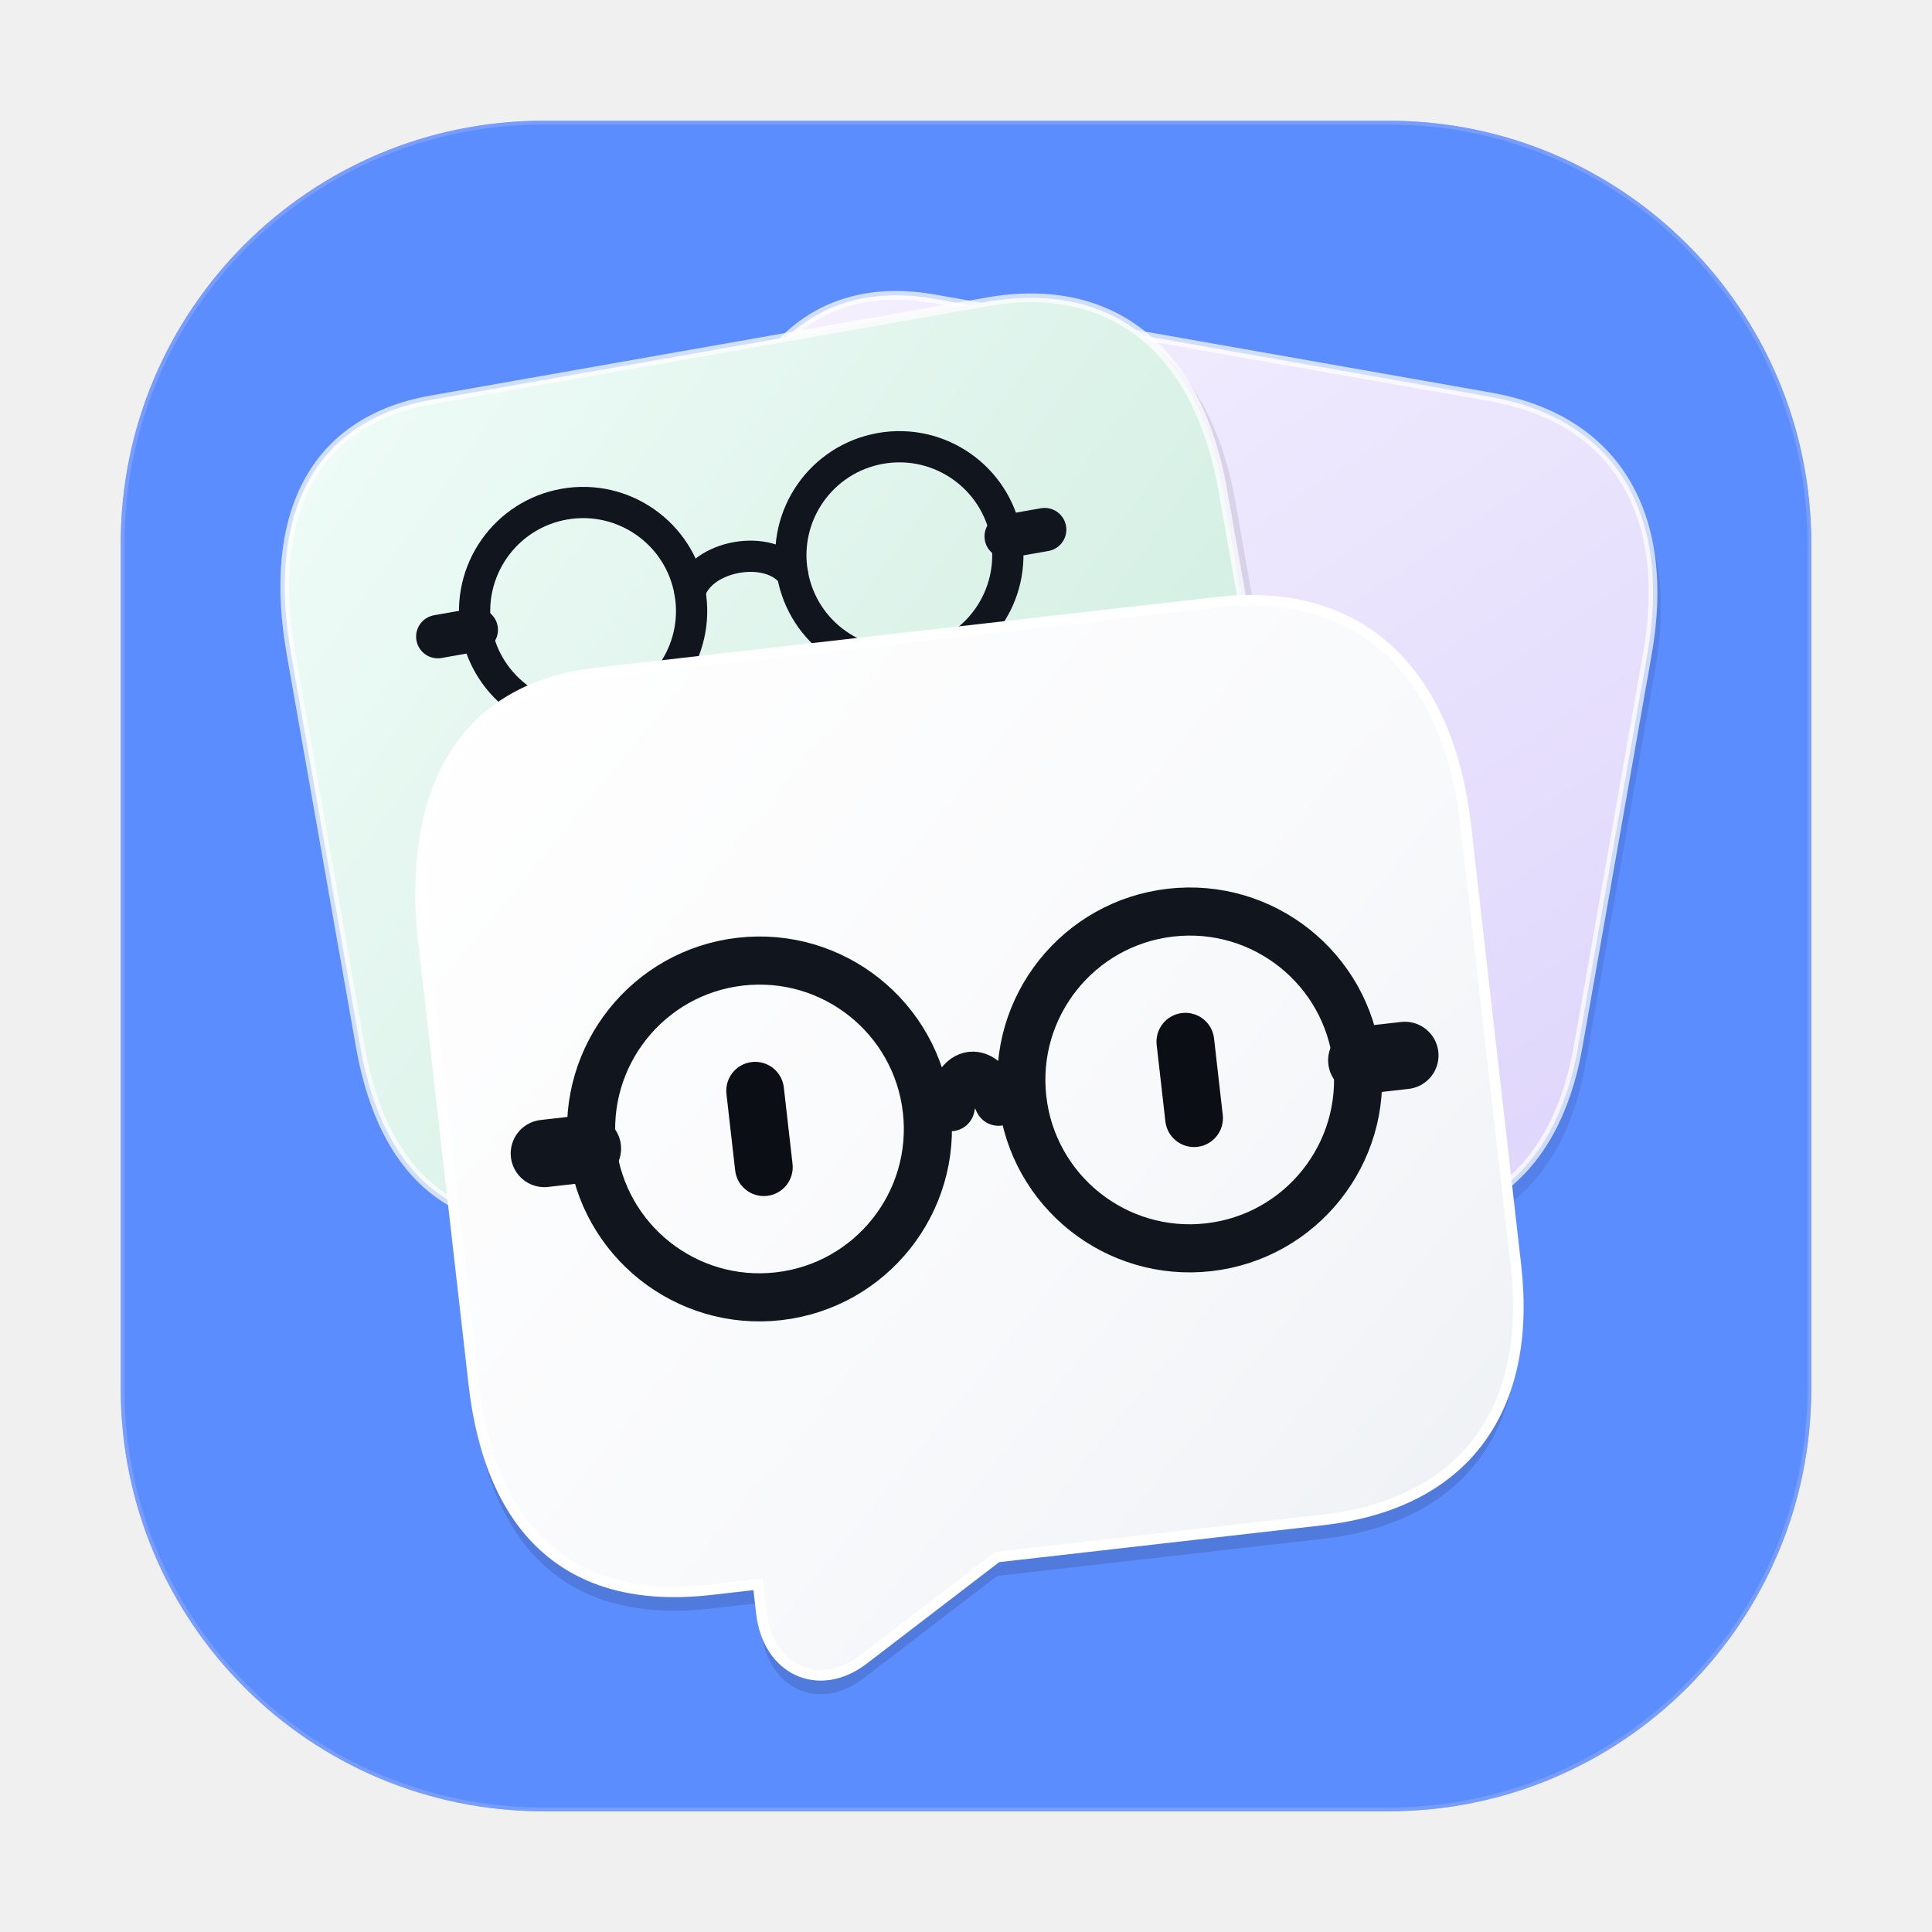
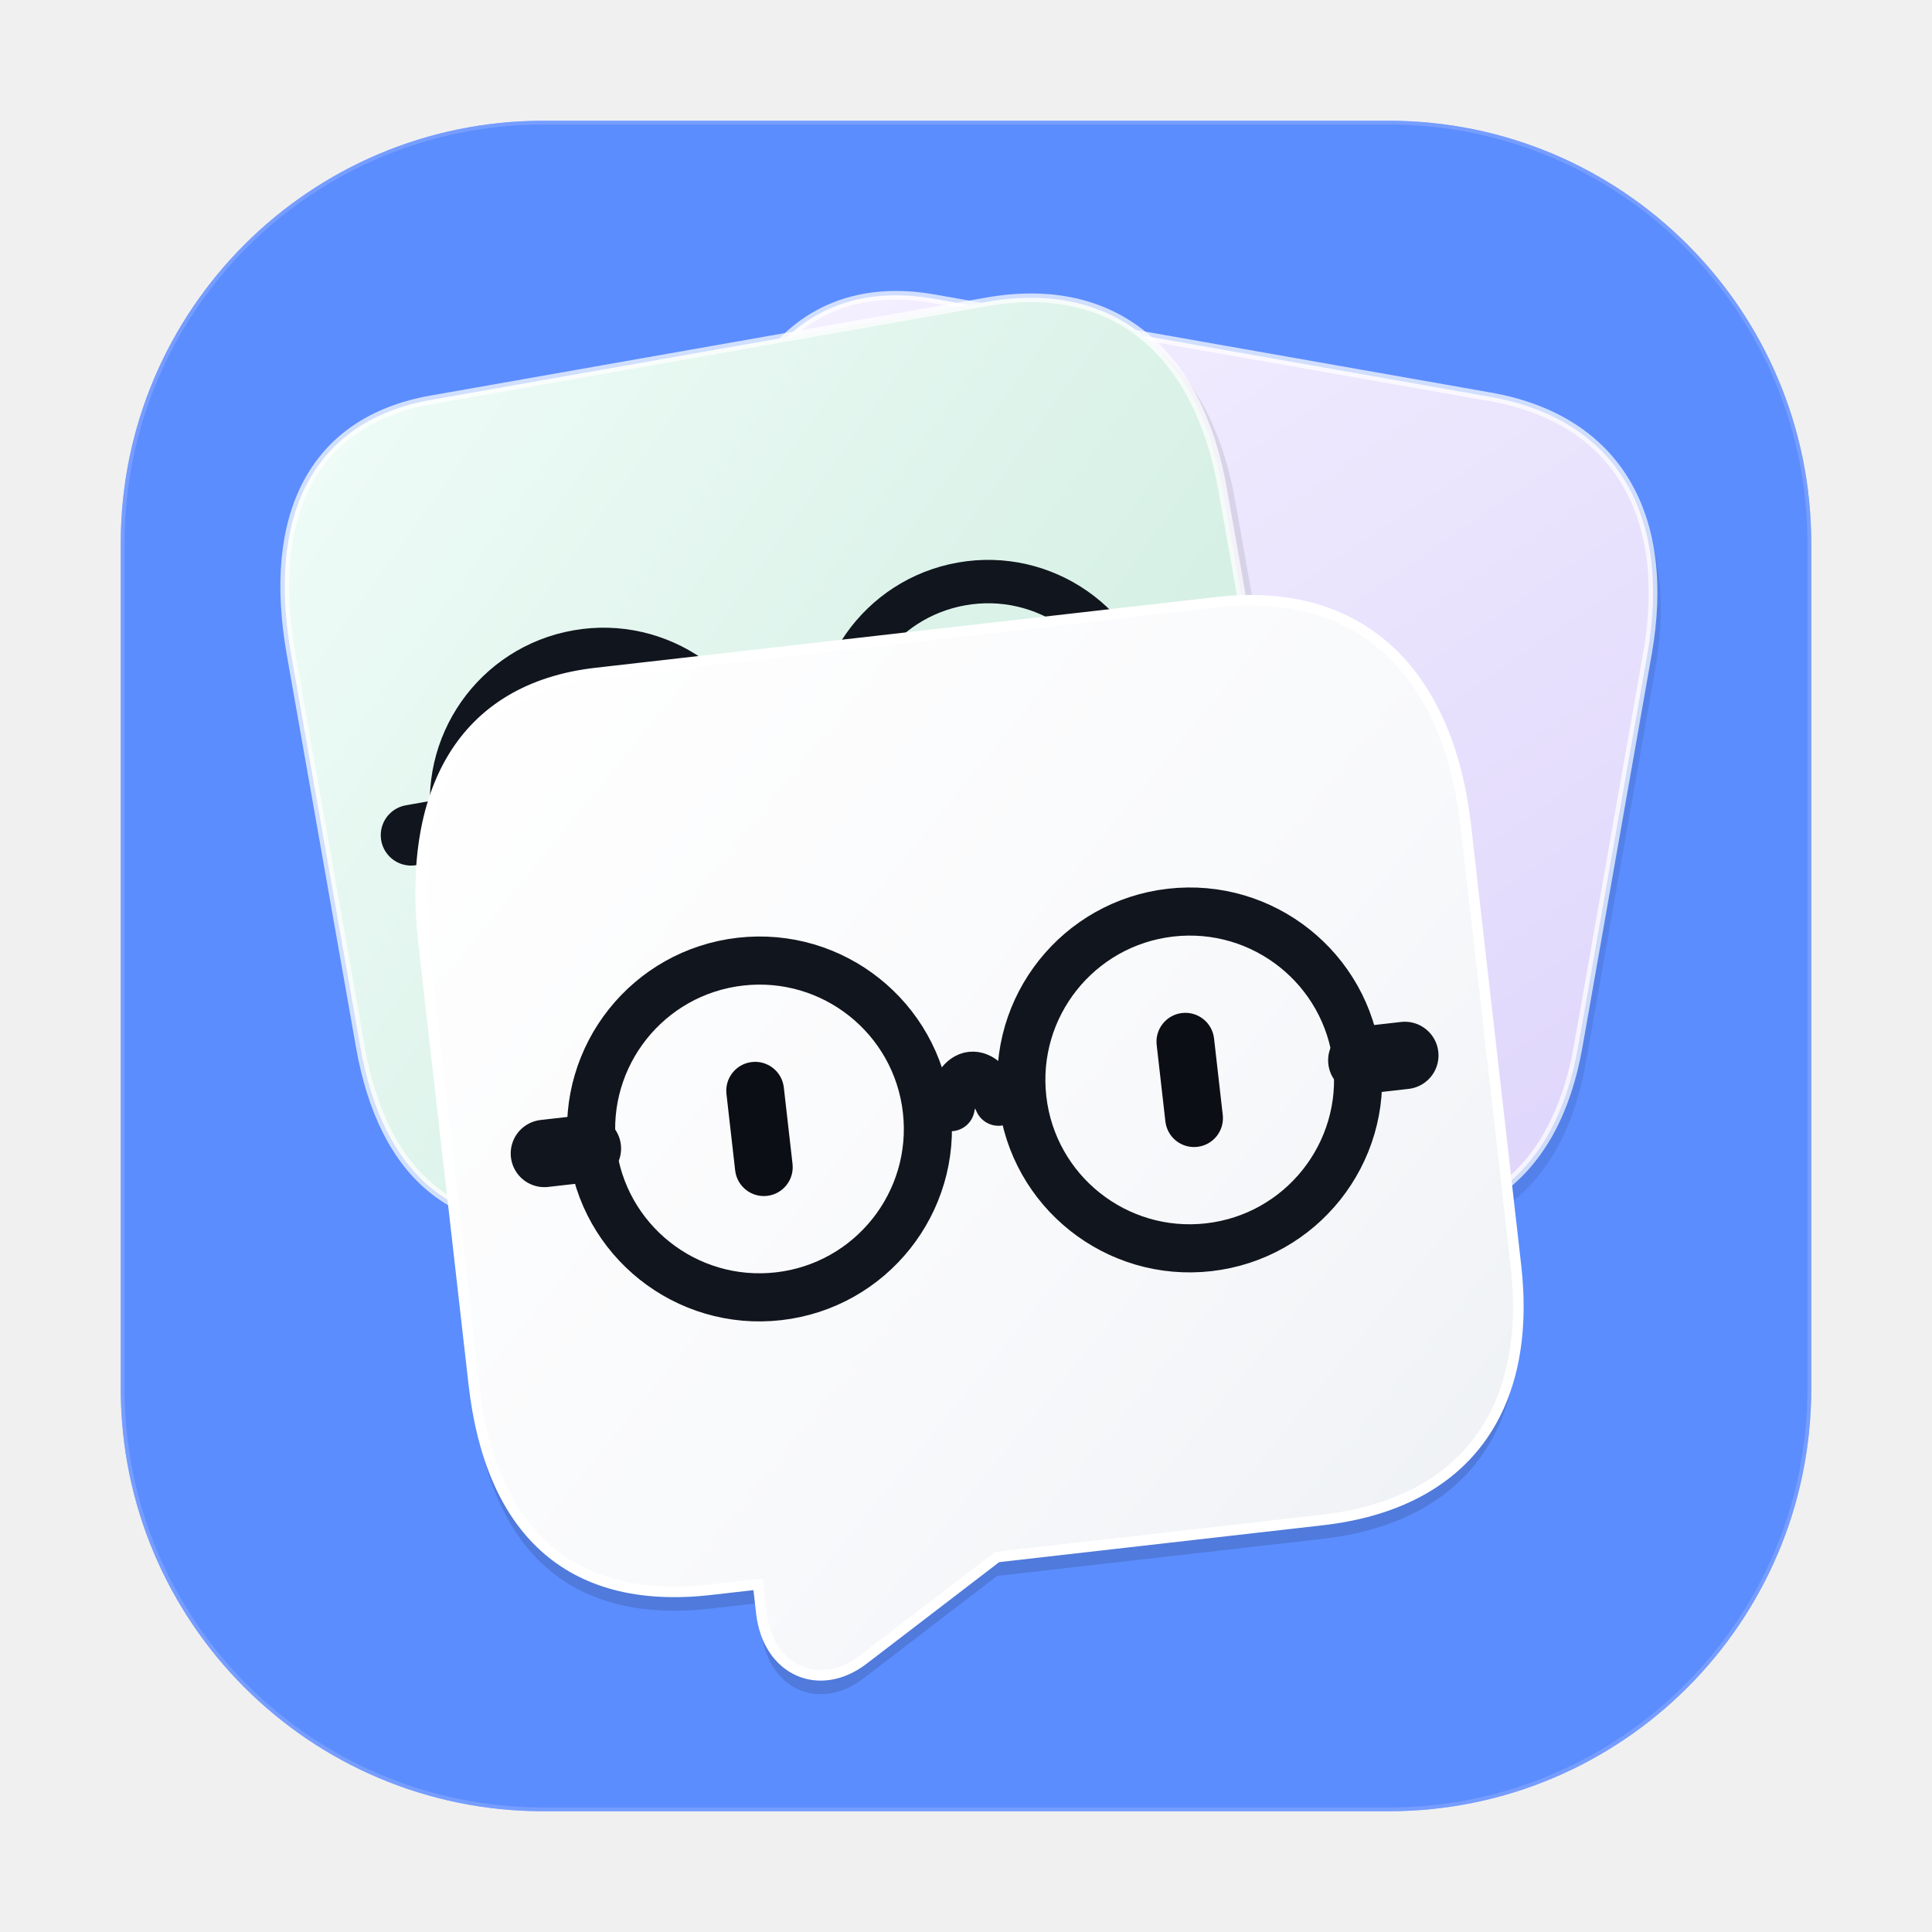
<svg xmlns="http://www.w3.org/2000/svg" viewBox="0 0 1024 1024">
  <defs>
    <linearGradient id="avatar-surface" x1="0%" y1="0%" x2="100%" y2="100%">
      <stop offset="0" stop-color="#ffffff" />
      <stop offset="58%" stop-color="#f8f9fb" />
      <stop offset="100%" stop-color="#edf0f4" />
    </linearGradient>
    <linearGradient id="mint-surface" x1="0%" y1="0%" x2="100%" y2="100%">
      <stop offset="0" stop-color="#f0fcf8" />
      <stop offset="100%" stop-color="#c9eadc" />
    </linearGradient>
    <linearGradient id="lavender-surface" x1="0%" y1="0%" x2="100%" y2="100%">
      <stop offset="0" stop-color="#f5f1ff" />
      <stop offset="100%" stop-color="#ddd4fb" />
    </linearGradient>
  </defs>
  <rect x="64" y="64" width="896" height="896" rx="224" fill="#5b8dff" />
  <rect x="65" y="65" width="894" height="894" rx="223" fill="none" stroke="#8aa9ff" stroke-opacity=".58" stroke-width="2" />
  <g data-layer="rear-coworker-right" data-style="blank-card" transform="translate(335 145) scale(4.6) rotate(10 59.5 56)">
    <path d="M26 8h65c15 0 23 10 23 26v46c0 15-8 24-23 24H57l-15 9c-5 3-10 0-10-6v-3h-5C12 104 5 95 5 80V34C5 18 12 8 26 8Z" fill="#17131f" opacity=".1" transform="translate(1.2 1.6)" />
    <path d="M26 8h65c15 0 23 10 23 26v46c0 15-8 24-23 24H57l-15 9c-5 3-10 0-10-6v-3h-5C12 104 5 95 5 80V34C5 18 12 8 26 8Z" fill="url(#lavender-surface)" stroke="#ffffff" stroke-opacity=".72" stroke-width="1" />
  </g>
  <g data-layer="rear-coworker-left" data-style="peeking-card" transform="translate(145 145) scale(4.6) rotate(-10 59.5 56)">
    <path d="M26 8h65c15 0 23 10 23 26v46c0 15-8 24-23 24H57l-15 9c-5 3-10 0-10-6v-3h-5C12 104 5 95 5 80V34C5 18 12 8 26 8Z" fill="#11201b" opacity=".1" transform="translate(1.2 1.6)" />
    <path d="M26 8h65c15 0 23 10 23 26v46c0 15-8 24-23 24H57l-15 9c-5 3-10 0-10-6v-3h-5C12 104 5 95 5 80V34C5 18 12 8 26 8Z" fill="url(#mint-surface)" stroke="#ffffff" stroke-opacity=".72" stroke-width="1" />
-     <g data-layer="rear-glasses" fill="none" stroke="#11151d" stroke-linecap="round" stroke-width="3.6">
-       <circle cx="39" cy="35" r="12.5" />
-       <circle cx="76" cy="35" r="12.5" />
-       <path d="M51.5 35c2-4 10-4 12 0" />
-       <path d="M22 35h4.5M88.5 35h4.5" stroke-width="5" />
+     <g data-layer="rear-glasses" fill="none" stroke="#11151d" stroke-linecap="round" stroke-width="5">
+       <circle cx="37.5" cy="57" r="17.5" />
+       <circle cx="82.5" cy="57" r="17.5" />
+       <path d="M57.5 57c1.25-4 3.75-4 5 0" />
+       <path d="M15 57h4.5M100.5 57h4.5" stroke-width="7" />
    </g>
  </g>
  <path data-layer="front-shadow" d="M26 8h65c15 0 23 10 23 26v46c0 15-8 24-23 24H57l-15 9c-5 3-10 0-10-6v-3h-5C12 104 5 95 5 80V34C5 18 12 8 26 8Z" fill="#11141a" opacity=".16" transform="translate(210 305) scale(5.1) rotate(-6.5 59.5 56)" />
  <g data-layer="front-coworker" transform="translate(210 295) scale(5.1) rotate(-6.5 59.5 56)">
    <path d="M26 8h65c15 0 23 10 23 26v46c0 15-8 24-23 24H57l-15 9c-5 3-10 0-10-6v-3h-5C12 104 5 95 5 80V34C5 18 12 8 26 8Z" fill="url(#avatar-surface)" stroke="#ffffff" stroke-width="1.1" />
    <g data-layer="pupils" fill="#0b0e14">
      <rect x="34.5" y="50" width="6" height="14" rx="3" />
      <rect x="79.5" y="50" width="6" height="14" rx="3" />
    </g>
    <g data-layer="glasses" fill="none" stroke="#11151d" stroke-linecap="round" stroke-width="5">
      <circle cx="37.5" cy="57" r="17.5" />
      <circle cx="82.5" cy="57" r="17.5" />
      <path d="M57.5 57c1.25-4 3.75-4 5 0" />
      <path d="M15 57h4.5M100.5 57h4.5" stroke-width="7" />
    </g>
  </g>
</svg>
